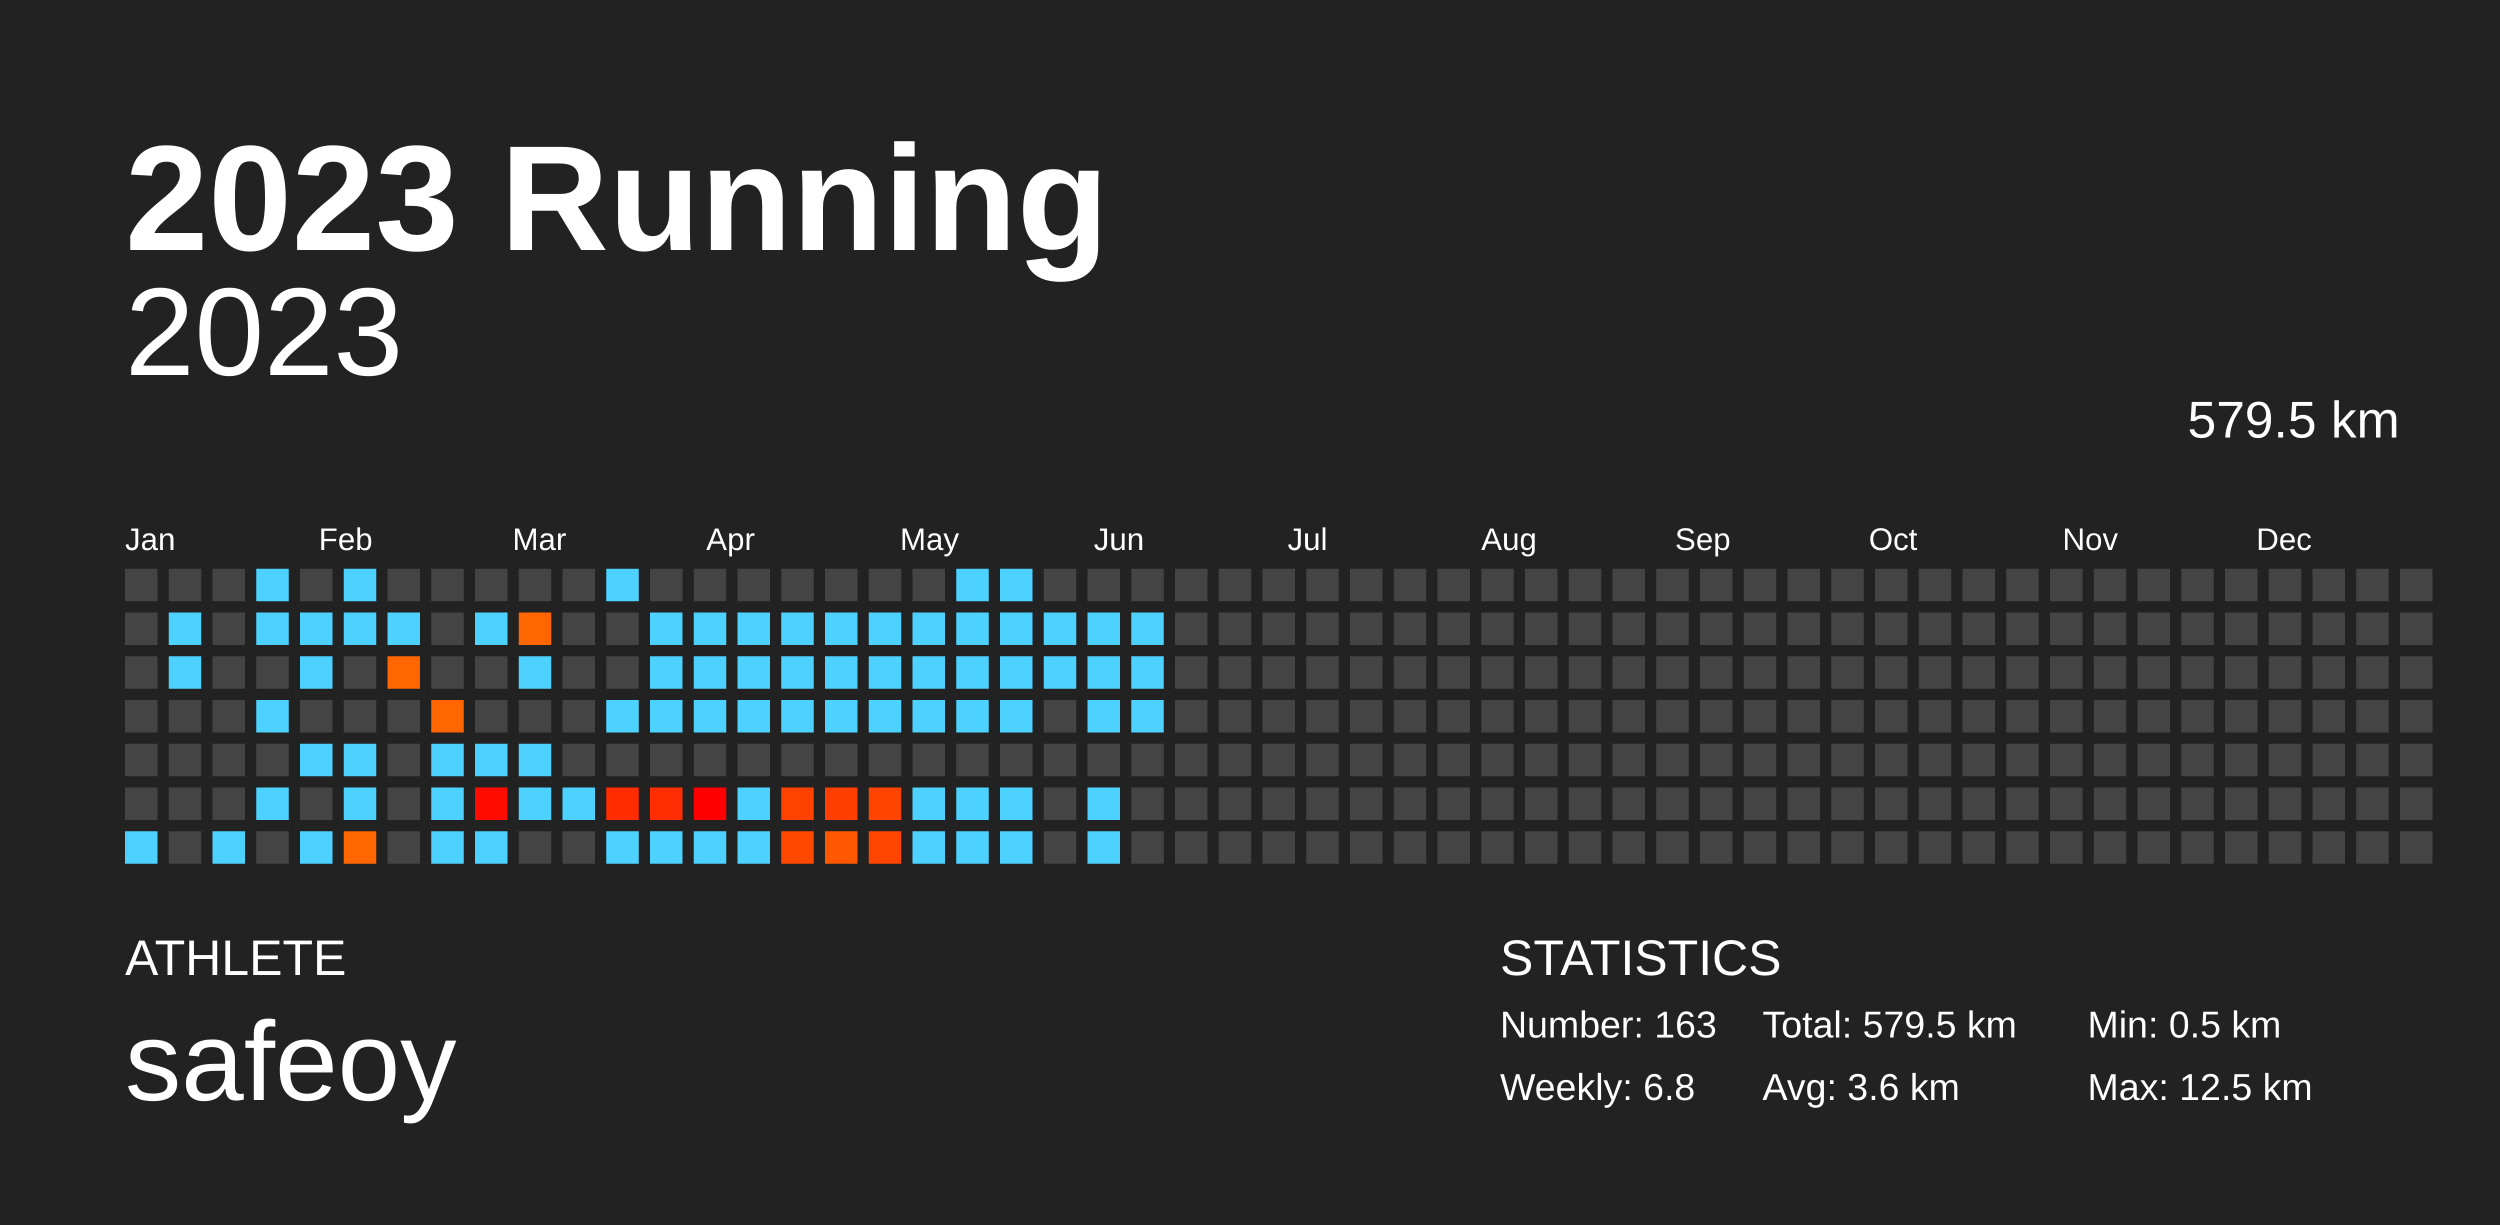
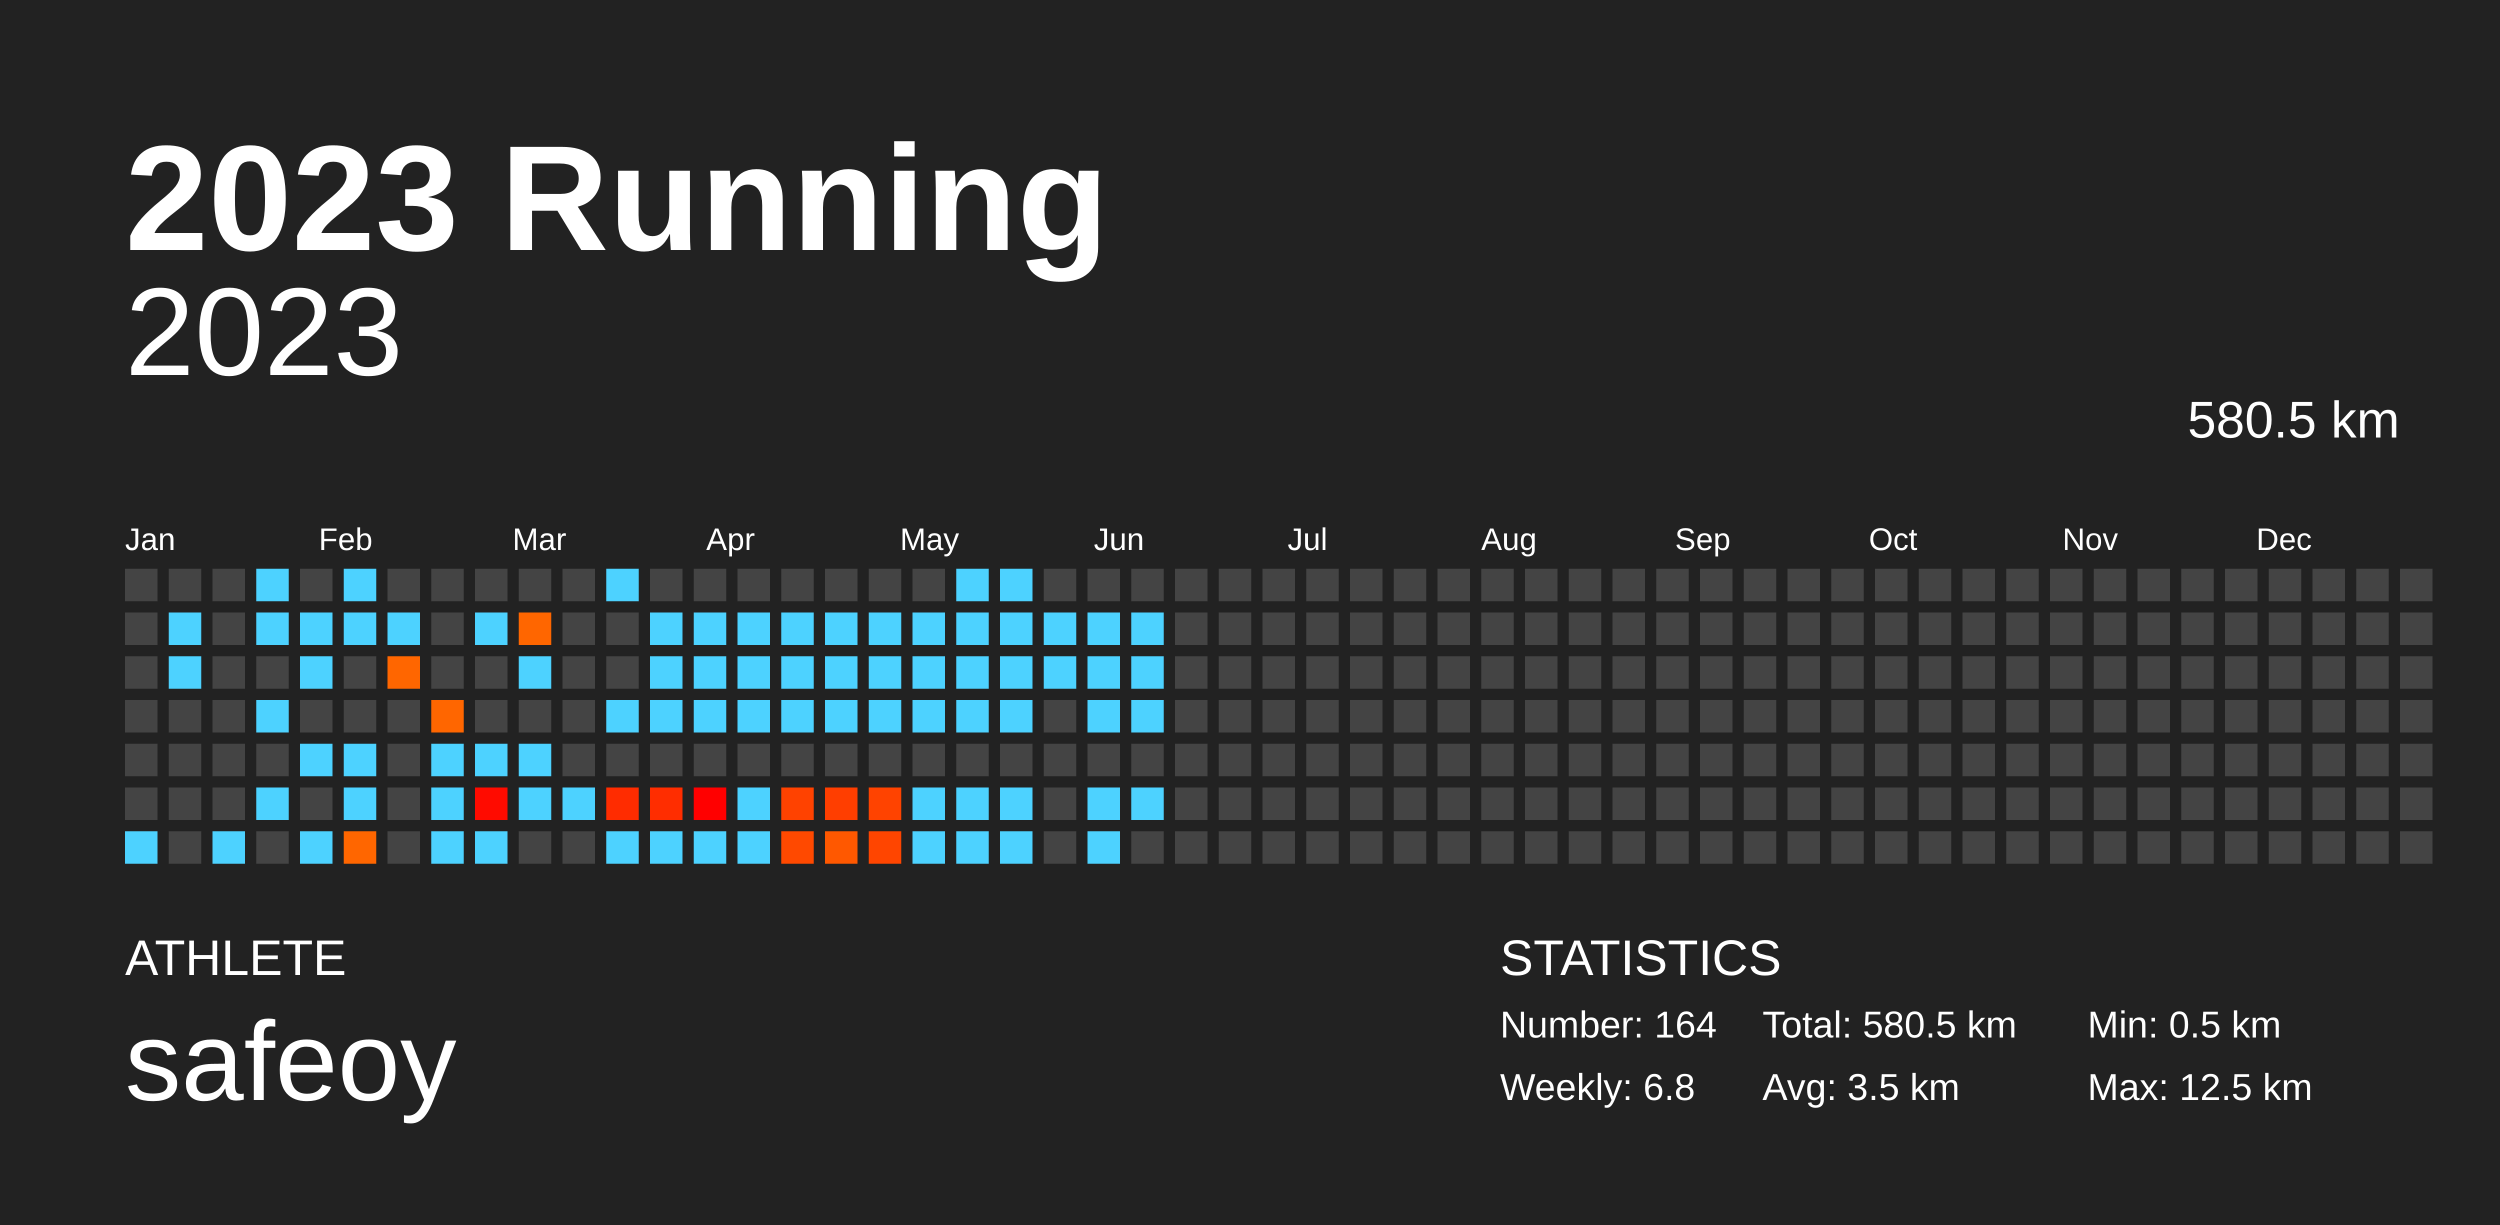
<svg xmlns="http://www.w3.org/2000/svg" baseProfile="full" height="98mm" version="1.1" viewBox="0,0,200,98" width="200mm">
  <defs />
  <rect fill="#222222" height="98" width="200" x="0" y="0" />
  <text fill="#FFFFFF" style="font-size:12px; font-family:Arial; font-weight:bold;" x="10" y="20">2023 Running</text>
  <text fill="#FFFFFF" style="font-size:4px; font-family:Arial" x="10" y="78">ATHLETE</text>
  <text fill="#FFFFFF" style="font-size:9px; font-family:Arial" x="10" y="88">safeoy</text>
  <text fill="#FFFFFF" style="font-size:4px; font-family:Arial" x="120" y="78">STATISTICS</text>
-   <text fill="#FFFFFF" style="font-size:3px; font-family:Arial" x="120" y="83">Number: 163</text>
+   <text fill="#FFFFFF" style="font-size:3px; font-family:Arial" x="120" y="83">Number: 164</text>
  <text fill="#FFFFFF" style="font-size:3px; font-family:Arial" x="120" y="88">Weekly: 6.8</text>
-   <text fill="#FFFFFF" style="font-size:3px; font-family:Arial" x="141" y="83">Total: 579.5 km</text>
-   <text fill="#FFFFFF" style="font-size:3px; font-family:Arial" x="141" y="88">Avg: 3.6 km</text>
+   <text fill="#FFFFFF" style="font-size:3px; font-family:Arial" x="141" y="83">Total: 580.5 km</text>
+   <text fill="#FFFFFF" style="font-size:3px; font-family:Arial" x="141" y="88">Avg: 3.5 km</text>
  <text fill="#FFFFFF" style="font-size:3px; font-family:Arial" x="167" y="83">Min: 0.5 km</text>
  <text fill="#FFFFFF" style="font-size:3px; font-family:Arial" x="167" y="88">Max: 12.5 km</text>
  <text alignment-baseline="hanging" fill="#FFFFFF" style="font-size:10.0px; font-family:Arial;" x="10" y="30">2023</text>
-   <text alignment-baseline="hanging" fill="#FFFFFF" style="font-size:4.125px; font-family:Arial;" x="175" y="35">579.5 km</text>
+   <text alignment-baseline="hanging" fill="#FFFFFF" style="font-size:4.125px; font-family:Arial;" x="175" y="35">580.5 km</text>
  <text fill="#FFFFFF" style="font-size:2.5px; font-family:Arial" x="10.0" y="44">Jan</text>
  <text fill="#FFFFFF" style="font-size:2.5px; font-family:Arial" x="25.5" y="44">Feb</text>
  <text fill="#FFFFFF" style="font-size:2.5px; font-family:Arial" x="41.0" y="44">Mar</text>
  <text fill="#FFFFFF" style="font-size:2.5px; font-family:Arial" x="56.5" y="44">Apr</text>
  <text fill="#FFFFFF" style="font-size:2.5px; font-family:Arial" x="72.0" y="44">May</text>
  <text fill="#FFFFFF" style="font-size:2.5px; font-family:Arial" x="87.5" y="44">Jun</text>
  <text fill="#FFFFFF" style="font-size:2.5px; font-family:Arial" x="103.0" y="44">Jul</text>
  <text fill="#FFFFFF" style="font-size:2.5px; font-family:Arial" x="118.5" y="44">Aug</text>
  <text fill="#FFFFFF" style="font-size:2.5px; font-family:Arial" x="134.0" y="44">Sep</text>
  <text fill="#FFFFFF" style="font-size:2.5px; font-family:Arial" x="149.5" y="44">Oct</text>
  <text fill="#FFFFFF" style="font-size:2.5px; font-family:Arial" x="165.0" y="44">Nov</text>
  <text fill="#FFFFFF" style="font-size:2.5px; font-family:Arial" x="180.5" y="44">Dec</text>
  <rect fill="#444444" height="2.6" width="2.6" x="10.0" y="45.5" />
  <rect fill="#444444" height="2.6" width="2.6" x="10.0" y="49.0" />
  <rect fill="#444444" height="2.6" width="2.6" x="10.0" y="52.5" />
  <rect fill="#444444" height="2.6" width="2.6" x="10.0" y="56.0" />
  <rect fill="#444444" height="2.6" width="2.6" x="10.0" y="59.5" />
  <rect fill="#444444" height="2.6" width="2.6" x="10.0" y="63.0" />
  <rect fill="#4dd2ff" height="2.6" width="2.6" x="10.0" y="66.5" />
  <rect fill="#444444" height="2.6" width="2.6" x="13.5" y="45.5" />
  <rect fill="#4dd2ff" height="2.6" width="2.6" x="13.5" y="49.0" />
  <rect fill="#4dd2ff" height="2.6" width="2.6" x="13.5" y="52.5" />
  <rect fill="#444444" height="2.6" width="2.6" x="13.5" y="56.0" />
  <rect fill="#444444" height="2.6" width="2.6" x="13.5" y="59.5" />
  <rect fill="#444444" height="2.6" width="2.6" x="13.5" y="63.0" />
  <rect fill="#444444" height="2.6" width="2.6" x="13.5" y="66.5" />
  <rect fill="#444444" height="2.6" width="2.6" x="17.0" y="45.5" />
  <rect fill="#444444" height="2.6" width="2.6" x="17.0" y="49.0" />
  <rect fill="#444444" height="2.6" width="2.6" x="17.0" y="52.5" />
  <rect fill="#444444" height="2.6" width="2.6" x="17.0" y="56.0" />
  <rect fill="#444444" height="2.6" width="2.6" x="17.0" y="59.5" />
  <rect fill="#444444" height="2.6" width="2.6" x="17.0" y="63.0" />
  <rect fill="#4dd2ff" height="2.6" width="2.6" x="17.0" y="66.5" />
  <rect fill="#4dd2ff" height="2.6" width="2.6" x="20.5" y="45.5" />
  <rect fill="#4dd2ff" height="2.6" width="2.6" x="20.5" y="49.0" />
  <rect fill="#444444" height="2.6" width="2.6" x="20.5" y="52.5" />
  <rect fill="#4dd2ff" height="2.6" width="2.6" x="20.5" y="56.0" />
  <rect fill="#444444" height="2.6" width="2.6" x="20.5" y="59.5" />
  <rect fill="#4dd2ff" height="2.6" width="2.6" x="20.5" y="63.0" />
  <rect fill="#444444" height="2.6" width="2.6" x="20.5" y="66.5" />
  <rect fill="#444444" height="2.6" width="2.6" x="24.0" y="45.5" />
  <rect fill="#4dd2ff" height="2.6" width="2.6" x="24.0" y="49.0" />
  <rect fill="#4dd2ff" height="2.6" width="2.6" x="24.0" y="52.5" />
  <rect fill="#444444" height="2.6" width="2.6" x="24.0" y="56.0" />
  <rect fill="#4dd2ff" height="2.6" width="2.6" x="24.0" y="59.5" />
  <rect fill="#444444" height="2.6" width="2.6" x="24.0" y="63.0" />
  <rect fill="#4dd2ff" height="2.6" width="2.6" x="24.0" y="66.5" />
  <rect fill="#4dd2ff" height="2.6" width="2.6" x="27.5" y="45.5" />
  <rect fill="#4dd2ff" height="2.6" width="2.6" x="27.5" y="49.0" />
  <rect fill="#444444" height="2.6" width="2.6" x="27.5" y="52.5" />
  <rect fill="#444444" height="2.6" width="2.6" x="27.5" y="56.0" />
  <rect fill="#4dd2ff" height="2.6" width="2.6" x="27.5" y="59.5" />
  <rect fill="#4dd2ff" height="2.6" width="2.6" x="27.5" y="63.0" />
  <rect fill="#ff6600" height="2.6" width="2.6" x="27.5" y="66.5" />
  <rect fill="#444444" height="2.6" width="2.6" x="31.0" y="45.5" />
  <rect fill="#4dd2ff" height="2.6" width="2.6" x="31.0" y="49.0" />
  <rect fill="#ff6600" height="2.6" width="2.6" x="31.0" y="52.5" />
  <rect fill="#444444" height="2.6" width="2.6" x="31.0" y="56.0" />
  <rect fill="#444444" height="2.6" width="2.6" x="31.0" y="59.5" />
  <rect fill="#444444" height="2.6" width="2.6" x="31.0" y="63.0" />
  <rect fill="#444444" height="2.6" width="2.6" x="31.0" y="66.5" />
  <rect fill="#444444" height="2.6" width="2.6" x="34.5" y="45.5" />
  <rect fill="#444444" height="2.6" width="2.6" x="34.5" y="49.0" />
  <rect fill="#444444" height="2.6" width="2.6" x="34.5" y="52.5" />
  <rect fill="#ff6600" height="2.6" width="2.6" x="34.5" y="56.0" />
  <rect fill="#4dd2ff" height="2.6" width="2.6" x="34.5" y="59.5" />
  <rect fill="#4dd2ff" height="2.6" width="2.6" x="34.5" y="63.0" />
  <rect fill="#4dd2ff" height="2.6" width="2.6" x="34.5" y="66.5" />
  <rect fill="#444444" height="2.6" width="2.6" x="38.0" y="45.5" />
  <rect fill="#4dd2ff" height="2.6" width="2.6" x="38.0" y="49.0" />
  <rect fill="#444444" height="2.6" width="2.6" x="38.0" y="52.5" />
  <rect fill="#444444" height="2.6" width="2.6" x="38.0" y="56.0" />
  <rect fill="#4dd2ff" height="2.6" width="2.6" x="38.0" y="59.5" />
  <rect fill="#ff0b00" height="2.6" width="2.6" x="38.0" y="63.0" />
  <rect fill="#4dd2ff" height="2.6" width="2.6" x="38.0" y="66.5" />
  <rect fill="#444444" height="2.6" width="2.6" x="41.5" y="45.5" />
  <rect fill="#ff6600" height="2.6" width="2.6" x="41.5" y="49.0" />
  <rect fill="#4dd2ff" height="2.6" width="2.6" x="41.5" y="52.5" />
  <rect fill="#444444" height="2.6" width="2.6" x="41.5" y="56.0" />
  <rect fill="#4dd2ff" height="2.6" width="2.6" x="41.5" y="59.5" />
  <rect fill="#4dd2ff" height="2.6" width="2.6" x="41.5" y="63.0" />
  <rect fill="#444444" height="2.6" width="2.6" x="41.5" y="66.5" />
  <rect fill="#444444" height="2.6" width="2.6" x="45.0" y="45.5" />
  <rect fill="#444444" height="2.6" width="2.6" x="45.0" y="49.0" />
  <rect fill="#444444" height="2.6" width="2.6" x="45.0" y="52.5" />
  <rect fill="#444444" height="2.6" width="2.6" x="45.0" y="56.0" />
  <rect fill="#444444" height="2.6" width="2.6" x="45.0" y="59.5" />
  <rect fill="#4dd2ff" height="2.6" width="2.6" x="45.0" y="63.0" />
  <rect fill="#444444" height="2.6" width="2.6" x="45.0" y="66.5" />
  <rect fill="#4dd2ff" height="2.6" width="2.6" x="48.5" y="45.5" />
  <rect fill="#444444" height="2.6" width="2.6" x="48.5" y="49.0" />
  <rect fill="#444444" height="2.6" width="2.6" x="48.5" y="52.5" />
  <rect fill="#4dd2ff" height="2.6" width="2.6" x="48.5" y="56.0" />
  <rect fill="#444444" height="2.6" width="2.6" x="48.5" y="59.5" />
  <rect fill="#ff2c00" height="2.6" width="2.6" x="48.5" y="63.0" />
  <rect fill="#4dd2ff" height="2.6" width="2.6" x="48.5" y="66.5" />
  <rect fill="#444444" height="2.6" width="2.6" x="52.0" y="45.5" />
  <rect fill="#4dd2ff" height="2.6" width="2.6" x="52.0" y="49.0" />
  <rect fill="#4dd2ff" height="2.6" width="2.6" x="52.0" y="52.5" />
  <rect fill="#4dd2ff" height="2.6" width="2.6" x="52.0" y="56.0" />
  <rect fill="#444444" height="2.6" width="2.6" x="52.0" y="59.5" />
  <rect fill="#ff2d00" height="2.6" width="2.6" x="52.0" y="63.0" />
  <rect fill="#4dd2ff" height="2.6" width="2.6" x="52.0" y="66.5" />
  <rect fill="#444444" height="2.6" width="2.6" x="55.5" y="45.5" />
  <rect fill="#4dd2ff" height="2.6" width="2.6" x="55.5" y="49.0" />
  <rect fill="#4dd2ff" height="2.6" width="2.6" x="55.5" y="52.5" />
  <rect fill="#4dd2ff" height="2.6" width="2.6" x="55.5" y="56.0" />
  <rect fill="#444444" height="2.6" width="2.6" x="55.5" y="59.5" />
  <rect fill="#ff0000" height="2.6" width="2.6" x="55.5" y="63.0" />
  <rect fill="#4dd2ff" height="2.6" width="2.6" x="55.5" y="66.5" />
  <rect fill="#444444" height="2.6" width="2.6" x="59.0" y="45.5" />
  <rect fill="#4dd2ff" height="2.6" width="2.6" x="59.0" y="49.0" />
  <rect fill="#4dd2ff" height="2.6" width="2.6" x="59.0" y="52.5" />
  <rect fill="#4dd2ff" height="2.6" width="2.6" x="59.0" y="56.0" />
  <rect fill="#444444" height="2.6" width="2.6" x="59.0" y="59.5" />
  <rect fill="#4dd2ff" height="2.6" width="2.6" x="59.0" y="63.0" />
  <rect fill="#4dd2ff" height="2.6" width="2.6" x="59.0" y="66.5" />
  <rect fill="#444444" height="2.6" width="2.6" x="62.5" y="45.5" />
  <rect fill="#4dd2ff" height="2.6" width="2.6" x="62.5" y="49.0" />
  <rect fill="#4dd2ff" height="2.6" width="2.6" x="62.5" y="52.5" />
  <rect fill="#4dd2ff" height="2.6" width="2.6" x="62.5" y="56.0" />
  <rect fill="#444444" height="2.6" width="2.6" x="62.5" y="59.5" />
  <rect fill="#ff4200" height="2.6" width="2.6" x="62.5" y="63.0" />
  <rect fill="#ff4900" height="2.6" width="2.6" x="62.5" y="66.5" />
  <rect fill="#444444" height="2.6" width="2.6" x="66.0" y="45.5" />
  <rect fill="#4dd2ff" height="2.6" width="2.6" x="66.0" y="49.0" />
  <rect fill="#4dd2ff" height="2.6" width="2.6" x="66.0" y="52.5" />
  <rect fill="#4dd2ff" height="2.6" width="2.6" x="66.0" y="56.0" />
  <rect fill="#444444" height="2.6" width="2.6" x="66.0" y="59.5" />
  <rect fill="#ff3e00" height="2.6" width="2.6" x="66.0" y="63.0" />
  <rect fill="#ff5800" height="2.6" width="2.6" x="66.0" y="66.5" />
  <rect fill="#444444" height="2.6" width="2.6" x="69.5" y="45.5" />
  <rect fill="#4dd2ff" height="2.6" width="2.6" x="69.5" y="49.0" />
  <rect fill="#4dd2ff" height="2.6" width="2.6" x="69.5" y="52.5" />
  <rect fill="#4dd2ff" height="2.6" width="2.6" x="69.5" y="56.0" />
  <rect fill="#444444" height="2.6" width="2.6" x="69.5" y="59.5" />
  <rect fill="#ff4300" height="2.6" width="2.6" x="69.5" y="63.0" />
  <rect fill="#ff4500" height="2.6" width="2.6" x="69.5" y="66.5" />
  <rect fill="#444444" height="2.6" width="2.6" x="73.0" y="45.5" />
  <rect fill="#4dd2ff" height="2.6" width="2.6" x="73.0" y="49.0" />
  <rect fill="#4dd2ff" height="2.6" width="2.6" x="73.0" y="52.5" />
  <rect fill="#4dd2ff" height="2.6" width="2.6" x="73.0" y="56.0" />
  <rect fill="#444444" height="2.6" width="2.6" x="73.0" y="59.5" />
  <rect fill="#4dd2ff" height="2.6" width="2.6" x="73.0" y="63.0" />
  <rect fill="#4dd2ff" height="2.6" width="2.6" x="73.0" y="66.5" />
  <rect fill="#4dd2ff" height="2.6" width="2.6" x="76.5" y="45.5" />
  <rect fill="#4dd2ff" height="2.6" width="2.6" x="76.5" y="49.0" />
  <rect fill="#4dd2ff" height="2.6" width="2.6" x="76.5" y="52.5" />
  <rect fill="#4dd2ff" height="2.6" width="2.6" x="76.5" y="56.0" />
  <rect fill="#444444" height="2.6" width="2.6" x="76.5" y="59.5" />
  <rect fill="#4dd2ff" height="2.6" width="2.6" x="76.5" y="63.0" />
  <rect fill="#4dd2ff" height="2.6" width="2.6" x="76.5" y="66.5" />
  <rect fill="#4dd2ff" height="2.6" width="2.6" x="80.0" y="45.5" />
  <rect fill="#4dd2ff" height="2.6" width="2.6" x="80.0" y="49.0" />
  <rect fill="#4dd2ff" height="2.6" width="2.6" x="80.0" y="52.5" />
  <rect fill="#4dd2ff" height="2.6" width="2.6" x="80.0" y="56.0" />
  <rect fill="#444444" height="2.6" width="2.6" x="80.0" y="59.5" />
  <rect fill="#4dd2ff" height="2.6" width="2.6" x="80.0" y="63.0" />
  <rect fill="#4dd2ff" height="2.6" width="2.6" x="80.0" y="66.5" />
  <rect fill="#444444" height="2.6" width="2.6" x="83.5" y="45.5" />
  <rect fill="#4dd2ff" height="2.6" width="2.6" x="83.5" y="49.0" />
  <rect fill="#4dd2ff" height="2.6" width="2.6" x="83.5" y="52.5" />
  <rect fill="#444444" height="2.6" width="2.6" x="83.5" y="56.0" />
  <rect fill="#444444" height="2.6" width="2.6" x="83.5" y="59.5" />
  <rect fill="#444444" height="2.6" width="2.6" x="83.5" y="63.0" />
  <rect fill="#444444" height="2.6" width="2.6" x="83.5" y="66.5" />
  <rect fill="#444444" height="2.6" width="2.6" x="87.0" y="45.5" />
  <rect fill="#4dd2ff" height="2.6" width="2.6" x="87.0" y="49.0" />
  <rect fill="#4dd2ff" height="2.6" width="2.6" x="87.0" y="52.5" />
  <rect fill="#4dd2ff" height="2.6" width="2.6" x="87.0" y="56.0" />
  <rect fill="#444444" height="2.6" width="2.6" x="87.0" y="59.5" />
  <rect fill="#4dd2ff" height="2.6" width="2.6" x="87.0" y="63.0" />
  <rect fill="#4dd2ff" height="2.6" width="2.6" x="87.0" y="66.5" />
  <rect fill="#444444" height="2.6" width="2.6" x="90.5" y="45.5" />
  <rect fill="#4dd2ff" height="2.6" width="2.6" x="90.5" y="49.0" />
  <rect fill="#4dd2ff" height="2.6" width="2.6" x="90.5" y="52.5" />
  <rect fill="#4dd2ff" height="2.6" width="2.6" x="90.5" y="56.0" />
  <rect fill="#444444" height="2.6" width="2.6" x="90.5" y="59.5" />
-   <rect fill="#444444" height="2.6" width="2.6" x="90.5" y="63.0" />
+   <rect fill="#4dd2ff" height="2.6" width="2.6" x="90.5" y="63.0" />
  <rect fill="#444444" height="2.6" width="2.6" x="90.5" y="66.5" />
  <rect fill="#444444" height="2.6" width="2.6" x="94.0" y="45.5" />
  <rect fill="#444444" height="2.6" width="2.6" x="94.0" y="49.0" />
  <rect fill="#444444" height="2.6" width="2.6" x="94.0" y="52.5" />
  <rect fill="#444444" height="2.6" width="2.6" x="94.0" y="56.0" />
  <rect fill="#444444" height="2.6" width="2.6" x="94.0" y="59.5" />
  <rect fill="#444444" height="2.6" width="2.6" x="94.0" y="63.0" />
  <rect fill="#444444" height="2.6" width="2.6" x="94.0" y="66.5" />
  <rect fill="#444444" height="2.6" width="2.6" x="97.5" y="45.5" />
  <rect fill="#444444" height="2.6" width="2.6" x="97.5" y="49.0" />
  <rect fill="#444444" height="2.6" width="2.6" x="97.5" y="52.5" />
  <rect fill="#444444" height="2.6" width="2.6" x="97.5" y="56.0" />
  <rect fill="#444444" height="2.6" width="2.6" x="97.5" y="59.5" />
  <rect fill="#444444" height="2.6" width="2.6" x="97.5" y="63.0" />
  <rect fill="#444444" height="2.6" width="2.6" x="97.5" y="66.5" />
  <rect fill="#444444" height="2.6" width="2.6" x="101.0" y="45.5" />
  <rect fill="#444444" height="2.6" width="2.6" x="101.0" y="49.0" />
  <rect fill="#444444" height="2.6" width="2.6" x="101.0" y="52.5" />
  <rect fill="#444444" height="2.6" width="2.6" x="101.0" y="56.0" />
  <rect fill="#444444" height="2.6" width="2.6" x="101.0" y="59.5" />
  <rect fill="#444444" height="2.6" width="2.6" x="101.0" y="63.0" />
  <rect fill="#444444" height="2.6" width="2.6" x="101.0" y="66.5" />
  <rect fill="#444444" height="2.6" width="2.6" x="104.5" y="45.5" />
  <rect fill="#444444" height="2.6" width="2.6" x="104.5" y="49.0" />
  <rect fill="#444444" height="2.6" width="2.6" x="104.5" y="52.5" />
  <rect fill="#444444" height="2.6" width="2.6" x="104.5" y="56.0" />
  <rect fill="#444444" height="2.6" width="2.6" x="104.5" y="59.5" />
  <rect fill="#444444" height="2.6" width="2.6" x="104.5" y="63.0" />
  <rect fill="#444444" height="2.6" width="2.6" x="104.5" y="66.5" />
  <rect fill="#444444" height="2.6" width="2.6" x="108.0" y="45.5" />
  <rect fill="#444444" height="2.6" width="2.6" x="108.0" y="49.0" />
  <rect fill="#444444" height="2.6" width="2.6" x="108.0" y="52.5" />
  <rect fill="#444444" height="2.6" width="2.6" x="108.0" y="56.0" />
  <rect fill="#444444" height="2.6" width="2.6" x="108.0" y="59.5" />
  <rect fill="#444444" height="2.6" width="2.6" x="108.0" y="63.0" />
  <rect fill="#444444" height="2.6" width="2.6" x="108.0" y="66.5" />
  <rect fill="#444444" height="2.6" width="2.6" x="111.5" y="45.5" />
  <rect fill="#444444" height="2.6" width="2.6" x="111.5" y="49.0" />
  <rect fill="#444444" height="2.6" width="2.6" x="111.5" y="52.5" />
  <rect fill="#444444" height="2.6" width="2.6" x="111.5" y="56.0" />
  <rect fill="#444444" height="2.6" width="2.6" x="111.5" y="59.5" />
  <rect fill="#444444" height="2.6" width="2.6" x="111.5" y="63.0" />
  <rect fill="#444444" height="2.6" width="2.6" x="111.5" y="66.5" />
  <rect fill="#444444" height="2.6" width="2.6" x="115.0" y="45.5" />
  <rect fill="#444444" height="2.6" width="2.6" x="115.0" y="49.0" />
  <rect fill="#444444" height="2.6" width="2.6" x="115.0" y="52.5" />
  <rect fill="#444444" height="2.6" width="2.6" x="115.0" y="56.0" />
  <rect fill="#444444" height="2.6" width="2.6" x="115.0" y="59.5" />
  <rect fill="#444444" height="2.6" width="2.6" x="115.0" y="63.0" />
  <rect fill="#444444" height="2.6" width="2.6" x="115.0" y="66.5" />
  <rect fill="#444444" height="2.6" width="2.6" x="118.5" y="45.5" />
  <rect fill="#444444" height="2.6" width="2.6" x="118.5" y="49.0" />
  <rect fill="#444444" height="2.6" width="2.6" x="118.5" y="52.5" />
  <rect fill="#444444" height="2.6" width="2.6" x="118.5" y="56.0" />
  <rect fill="#444444" height="2.6" width="2.6" x="118.5" y="59.5" />
  <rect fill="#444444" height="2.6" width="2.6" x="118.5" y="63.0" />
  <rect fill="#444444" height="2.6" width="2.6" x="118.5" y="66.5" />
  <rect fill="#444444" height="2.6" width="2.6" x="122.0" y="45.5" />
  <rect fill="#444444" height="2.6" width="2.6" x="122.0" y="49.0" />
  <rect fill="#444444" height="2.6" width="2.6" x="122.0" y="52.5" />
  <rect fill="#444444" height="2.6" width="2.6" x="122.0" y="56.0" />
  <rect fill="#444444" height="2.6" width="2.6" x="122.0" y="59.5" />
  <rect fill="#444444" height="2.6" width="2.6" x="122.0" y="63.0" />
  <rect fill="#444444" height="2.6" width="2.6" x="122.0" y="66.5" />
  <rect fill="#444444" height="2.6" width="2.6" x="125.5" y="45.5" />
  <rect fill="#444444" height="2.6" width="2.6" x="125.5" y="49.0" />
  <rect fill="#444444" height="2.6" width="2.6" x="125.5" y="52.5" />
  <rect fill="#444444" height="2.6" width="2.6" x="125.5" y="56.0" />
  <rect fill="#444444" height="2.6" width="2.6" x="125.5" y="59.5" />
  <rect fill="#444444" height="2.6" width="2.6" x="125.5" y="63.0" />
  <rect fill="#444444" height="2.6" width="2.6" x="125.5" y="66.5" />
  <rect fill="#444444" height="2.6" width="2.6" x="129.0" y="45.5" />
  <rect fill="#444444" height="2.6" width="2.6" x="129.0" y="49.0" />
  <rect fill="#444444" height="2.6" width="2.6" x="129.0" y="52.5" />
  <rect fill="#444444" height="2.6" width="2.6" x="129.0" y="56.0" />
  <rect fill="#444444" height="2.6" width="2.6" x="129.0" y="59.5" />
  <rect fill="#444444" height="2.6" width="2.6" x="129.0" y="63.0" />
  <rect fill="#444444" height="2.6" width="2.6" x="129.0" y="66.5" />
  <rect fill="#444444" height="2.6" width="2.6" x="132.5" y="45.5" />
  <rect fill="#444444" height="2.6" width="2.6" x="132.5" y="49.0" />
  <rect fill="#444444" height="2.6" width="2.6" x="132.5" y="52.5" />
  <rect fill="#444444" height="2.6" width="2.6" x="132.5" y="56.0" />
  <rect fill="#444444" height="2.6" width="2.6" x="132.5" y="59.5" />
  <rect fill="#444444" height="2.6" width="2.6" x="132.5" y="63.0" />
  <rect fill="#444444" height="2.6" width="2.6" x="132.5" y="66.5" />
  <rect fill="#444444" height="2.6" width="2.6" x="136.0" y="45.5" />
  <rect fill="#444444" height="2.6" width="2.6" x="136.0" y="49.0" />
  <rect fill="#444444" height="2.6" width="2.6" x="136.0" y="52.5" />
  <rect fill="#444444" height="2.6" width="2.6" x="136.0" y="56.0" />
  <rect fill="#444444" height="2.6" width="2.6" x="136.0" y="59.5" />
  <rect fill="#444444" height="2.6" width="2.6" x="136.0" y="63.0" />
  <rect fill="#444444" height="2.6" width="2.6" x="136.0" y="66.5" />
  <rect fill="#444444" height="2.6" width="2.6" x="139.5" y="45.5" />
  <rect fill="#444444" height="2.6" width="2.6" x="139.5" y="49.0" />
  <rect fill="#444444" height="2.6" width="2.6" x="139.5" y="52.5" />
  <rect fill="#444444" height="2.6" width="2.6" x="139.5" y="56.0" />
  <rect fill="#444444" height="2.6" width="2.6" x="139.5" y="59.5" />
  <rect fill="#444444" height="2.6" width="2.6" x="139.5" y="63.0" />
  <rect fill="#444444" height="2.6" width="2.6" x="139.5" y="66.5" />
  <rect fill="#444444" height="2.6" width="2.6" x="143.0" y="45.5" />
  <rect fill="#444444" height="2.6" width="2.6" x="143.0" y="49.0" />
  <rect fill="#444444" height="2.6" width="2.6" x="143.0" y="52.5" />
  <rect fill="#444444" height="2.6" width="2.6" x="143.0" y="56.0" />
  <rect fill="#444444" height="2.6" width="2.6" x="143.0" y="59.5" />
  <rect fill="#444444" height="2.6" width="2.6" x="143.0" y="63.0" />
  <rect fill="#444444" height="2.6" width="2.6" x="143.0" y="66.5" />
  <rect fill="#444444" height="2.6" width="2.6" x="146.5" y="45.5" />
  <rect fill="#444444" height="2.6" width="2.6" x="146.5" y="49.0" />
  <rect fill="#444444" height="2.6" width="2.6" x="146.5" y="52.5" />
  <rect fill="#444444" height="2.6" width="2.6" x="146.5" y="56.0" />
  <rect fill="#444444" height="2.6" width="2.6" x="146.5" y="59.5" />
  <rect fill="#444444" height="2.6" width="2.6" x="146.5" y="63.0" />
  <rect fill="#444444" height="2.6" width="2.6" x="146.5" y="66.5" />
  <rect fill="#444444" height="2.6" width="2.6" x="150.0" y="45.5" />
  <rect fill="#444444" height="2.6" width="2.6" x="150.0" y="49.0" />
  <rect fill="#444444" height="2.6" width="2.6" x="150.0" y="52.5" />
  <rect fill="#444444" height="2.6" width="2.6" x="150.0" y="56.0" />
  <rect fill="#444444" height="2.6" width="2.6" x="150.0" y="59.5" />
  <rect fill="#444444" height="2.6" width="2.6" x="150.0" y="63.0" />
  <rect fill="#444444" height="2.6" width="2.6" x="150.0" y="66.5" />
  <rect fill="#444444" height="2.6" width="2.6" x="153.5" y="45.5" />
  <rect fill="#444444" height="2.6" width="2.6" x="153.5" y="49.0" />
  <rect fill="#444444" height="2.6" width="2.6" x="153.5" y="52.5" />
  <rect fill="#444444" height="2.6" width="2.6" x="153.5" y="56.0" />
  <rect fill="#444444" height="2.6" width="2.6" x="153.5" y="59.5" />
  <rect fill="#444444" height="2.6" width="2.6" x="153.5" y="63.0" />
  <rect fill="#444444" height="2.6" width="2.6" x="153.5" y="66.5" />
  <rect fill="#444444" height="2.6" width="2.6" x="157.0" y="45.5" />
  <rect fill="#444444" height="2.6" width="2.6" x="157.0" y="49.0" />
  <rect fill="#444444" height="2.6" width="2.6" x="157.0" y="52.5" />
  <rect fill="#444444" height="2.6" width="2.6" x="157.0" y="56.0" />
  <rect fill="#444444" height="2.6" width="2.6" x="157.0" y="59.5" />
  <rect fill="#444444" height="2.6" width="2.6" x="157.0" y="63.0" />
  <rect fill="#444444" height="2.6" width="2.6" x="157.0" y="66.5" />
  <rect fill="#444444" height="2.6" width="2.6" x="160.5" y="45.5" />
  <rect fill="#444444" height="2.6" width="2.6" x="160.5" y="49.0" />
  <rect fill="#444444" height="2.6" width="2.6" x="160.5" y="52.5" />
  <rect fill="#444444" height="2.6" width="2.6" x="160.5" y="56.0" />
  <rect fill="#444444" height="2.6" width="2.6" x="160.5" y="59.5" />
  <rect fill="#444444" height="2.6" width="2.6" x="160.5" y="63.0" />
  <rect fill="#444444" height="2.6" width="2.6" x="160.5" y="66.5" />
  <rect fill="#444444" height="2.6" width="2.6" x="164.0" y="45.5" />
  <rect fill="#444444" height="2.6" width="2.6" x="164.0" y="49.0" />
  <rect fill="#444444" height="2.6" width="2.6" x="164.0" y="52.5" />
  <rect fill="#444444" height="2.6" width="2.6" x="164.0" y="56.0" />
  <rect fill="#444444" height="2.6" width="2.6" x="164.0" y="59.5" />
  <rect fill="#444444" height="2.6" width="2.6" x="164.0" y="63.0" />
  <rect fill="#444444" height="2.6" width="2.6" x="164.0" y="66.5" />
  <rect fill="#444444" height="2.6" width="2.6" x="167.5" y="45.5" />
  <rect fill="#444444" height="2.6" width="2.6" x="167.5" y="49.0" />
  <rect fill="#444444" height="2.6" width="2.6" x="167.5" y="52.5" />
  <rect fill="#444444" height="2.6" width="2.6" x="167.5" y="56.0" />
  <rect fill="#444444" height="2.6" width="2.6" x="167.5" y="59.5" />
  <rect fill="#444444" height="2.6" width="2.6" x="167.5" y="63.0" />
  <rect fill="#444444" height="2.6" width="2.6" x="167.5" y="66.5" />
  <rect fill="#444444" height="2.6" width="2.6" x="171.0" y="45.5" />
  <rect fill="#444444" height="2.6" width="2.6" x="171.0" y="49.0" />
  <rect fill="#444444" height="2.6" width="2.6" x="171.0" y="52.5" />
  <rect fill="#444444" height="2.6" width="2.6" x="171.0" y="56.0" />
  <rect fill="#444444" height="2.6" width="2.6" x="171.0" y="59.5" />
  <rect fill="#444444" height="2.6" width="2.6" x="171.0" y="63.0" />
  <rect fill="#444444" height="2.6" width="2.6" x="171.0" y="66.5" />
  <rect fill="#444444" height="2.6" width="2.6" x="174.5" y="45.5" />
  <rect fill="#444444" height="2.6" width="2.6" x="174.5" y="49.0" />
  <rect fill="#444444" height="2.6" width="2.6" x="174.5" y="52.5" />
  <rect fill="#444444" height="2.6" width="2.6" x="174.5" y="56.0" />
  <rect fill="#444444" height="2.6" width="2.6" x="174.5" y="59.5" />
  <rect fill="#444444" height="2.6" width="2.6" x="174.5" y="63.0" />
  <rect fill="#444444" height="2.6" width="2.6" x="174.5" y="66.5" />
  <rect fill="#444444" height="2.6" width="2.6" x="178.0" y="45.5" />
  <rect fill="#444444" height="2.6" width="2.6" x="178.0" y="49.0" />
  <rect fill="#444444" height="2.6" width="2.6" x="178.0" y="52.5" />
  <rect fill="#444444" height="2.6" width="2.6" x="178.0" y="56.0" />
  <rect fill="#444444" height="2.6" width="2.6" x="178.0" y="59.5" />
  <rect fill="#444444" height="2.6" width="2.6" x="178.0" y="63.0" />
  <rect fill="#444444" height="2.6" width="2.6" x="178.0" y="66.5" />
  <rect fill="#444444" height="2.6" width="2.6" x="181.5" y="45.5" />
  <rect fill="#444444" height="2.6" width="2.6" x="181.5" y="49.0" />
  <rect fill="#444444" height="2.6" width="2.6" x="181.5" y="52.5" />
  <rect fill="#444444" height="2.6" width="2.6" x="181.5" y="56.0" />
  <rect fill="#444444" height="2.6" width="2.6" x="181.5" y="59.5" />
  <rect fill="#444444" height="2.6" width="2.6" x="181.5" y="63.0" />
  <rect fill="#444444" height="2.6" width="2.6" x="181.5" y="66.5" />
  <rect fill="#444444" height="2.6" width="2.6" x="185.0" y="45.5" />
  <rect fill="#444444" height="2.6" width="2.6" x="185.0" y="49.0" />
  <rect fill="#444444" height="2.6" width="2.6" x="185.0" y="52.5" />
  <rect fill="#444444" height="2.6" width="2.6" x="185.0" y="56.0" />
  <rect fill="#444444" height="2.6" width="2.6" x="185.0" y="59.5" />
  <rect fill="#444444" height="2.6" width="2.6" x="185.0" y="63.0" />
  <rect fill="#444444" height="2.6" width="2.6" x="185.0" y="66.5" />
  <rect fill="#444444" height="2.6" width="2.6" x="188.5" y="45.5" />
  <rect fill="#444444" height="2.6" width="2.6" x="188.5" y="49.0" />
  <rect fill="#444444" height="2.6" width="2.6" x="188.5" y="52.5" />
  <rect fill="#444444" height="2.6" width="2.6" x="188.5" y="56.0" />
  <rect fill="#444444" height="2.6" width="2.6" x="188.5" y="59.5" />
  <rect fill="#444444" height="2.6" width="2.6" x="188.5" y="63.0" />
  <rect fill="#444444" height="2.6" width="2.6" x="188.5" y="66.5" />
  <rect fill="#444444" height="2.6" width="2.6" x="192.0" y="45.5" />
  <rect fill="#444444" height="2.6" width="2.6" x="192.0" y="49.0" />
  <rect fill="#444444" height="2.6" width="2.6" x="192.0" y="52.5" />
  <rect fill="#444444" height="2.6" width="2.6" x="192.0" y="56.0" />
  <rect fill="#444444" height="2.6" width="2.6" x="192.0" y="59.5" />
  <rect fill="#444444" height="2.6" width="2.6" x="192.0" y="63.0" />
  <rect fill="#444444" height="2.6" width="2.6" x="192.0" y="66.5" />
</svg>
